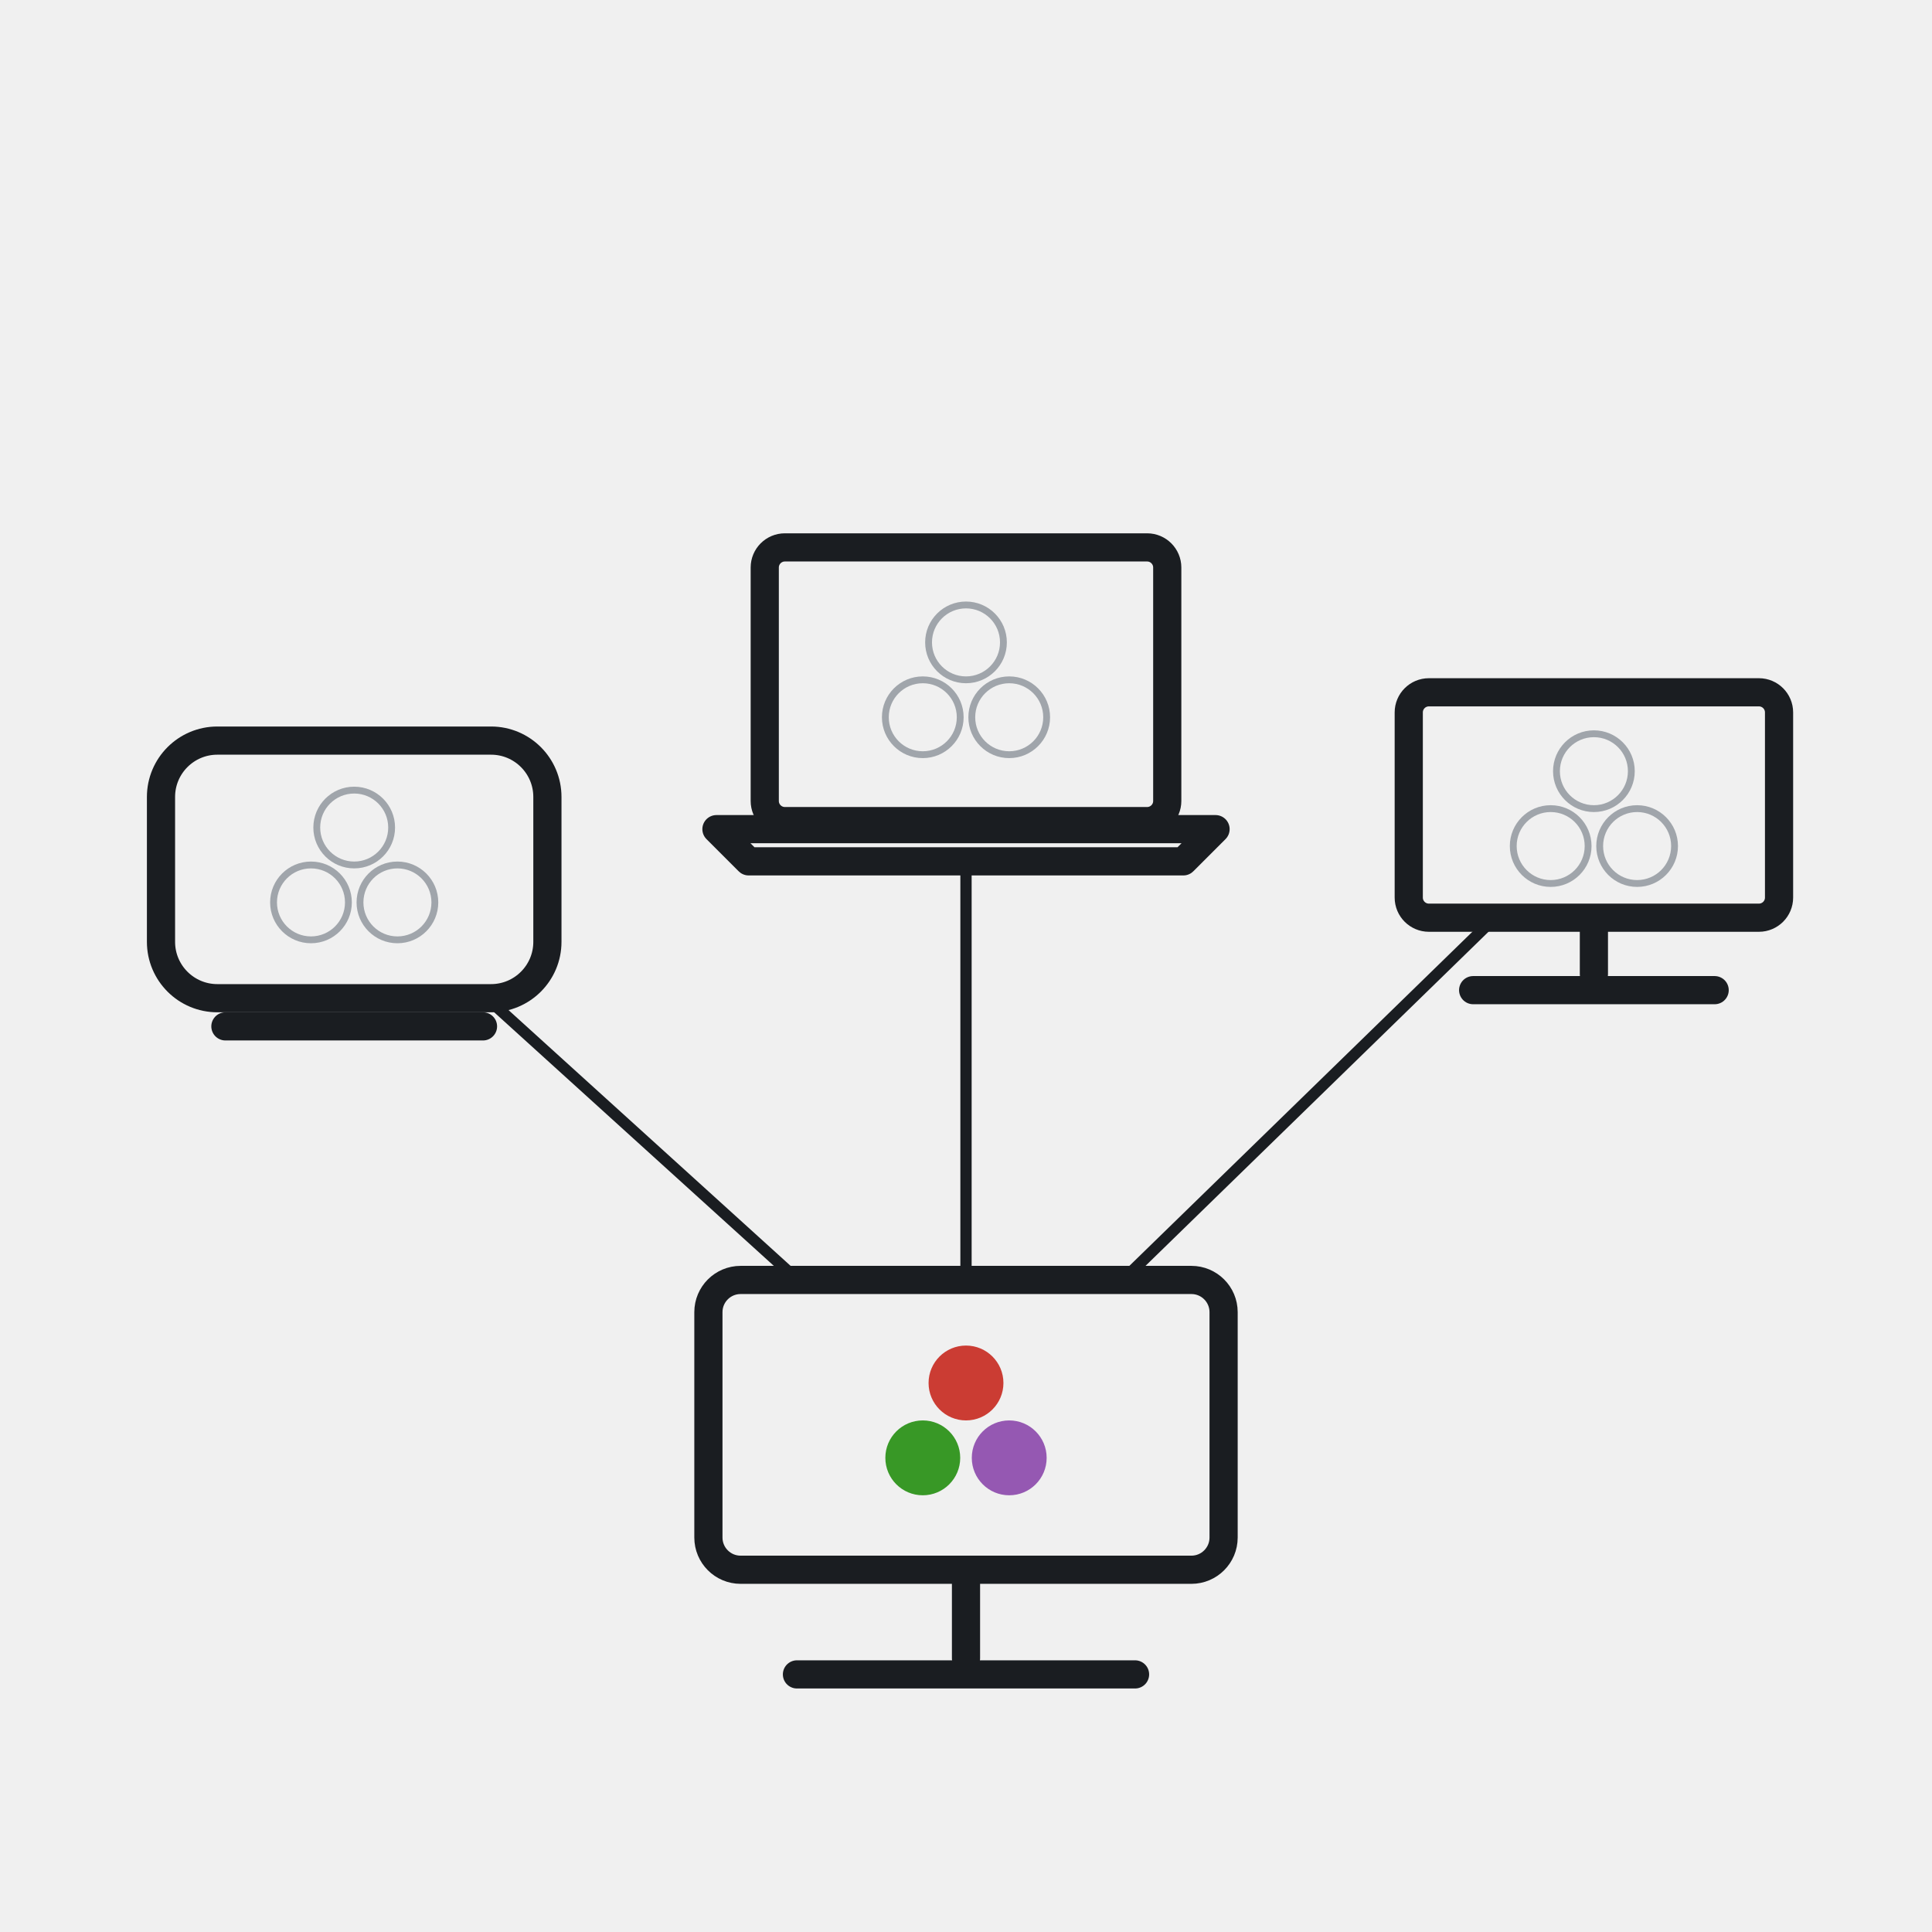
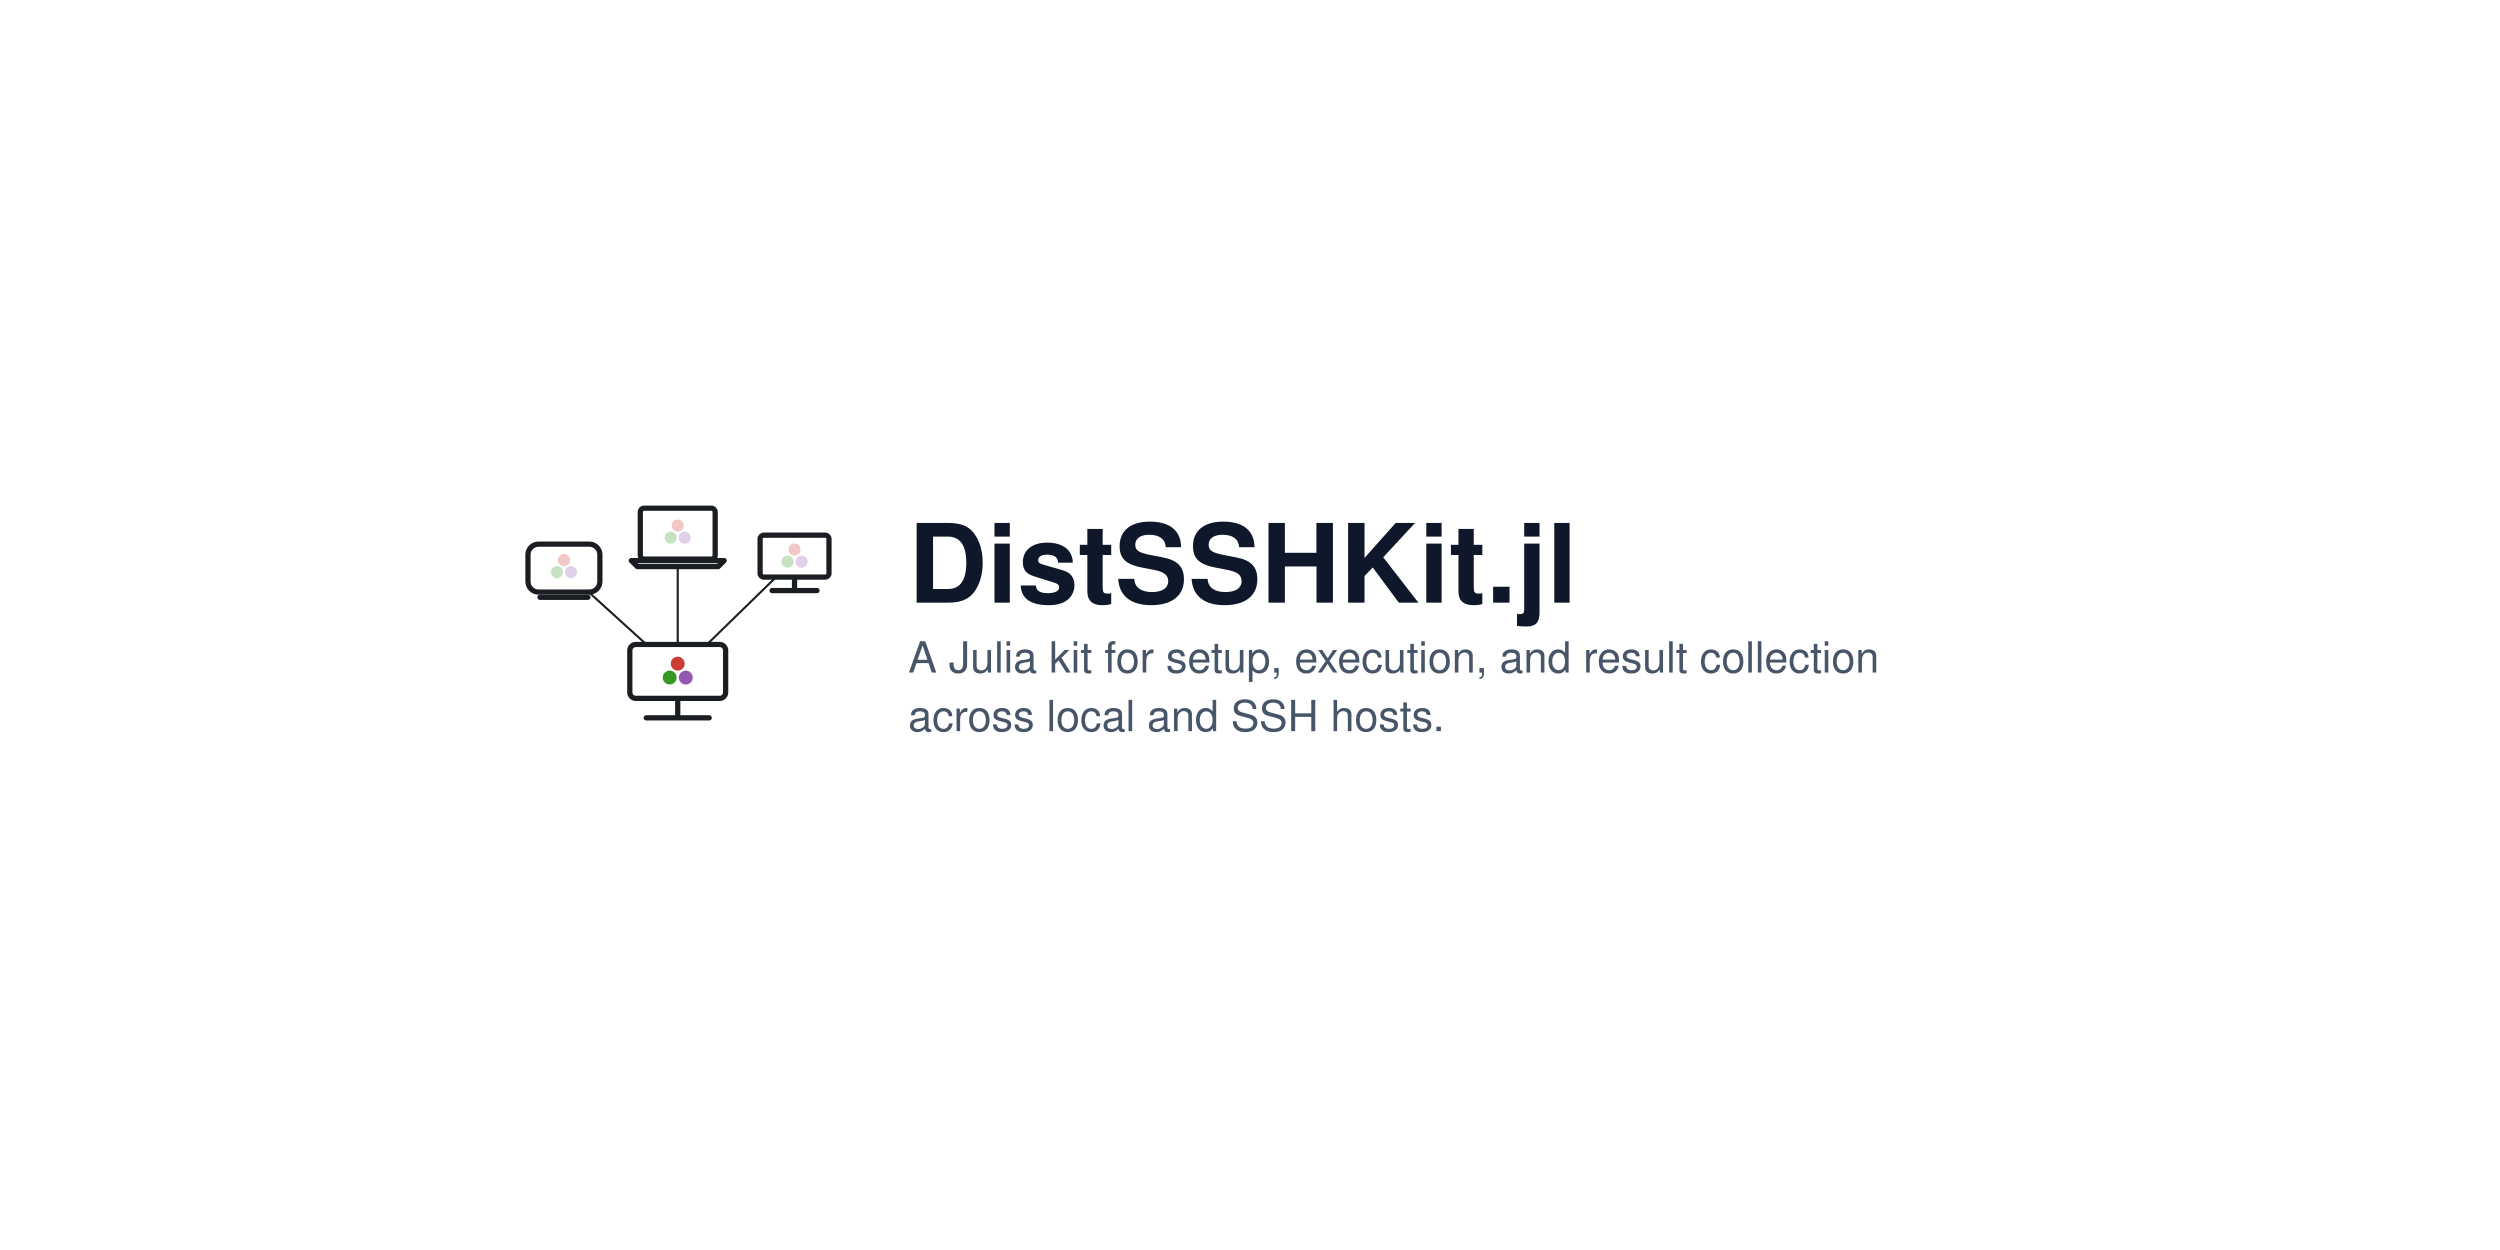
- <svg xmlns="http://www.w3.org/2000/svg" viewBox="0 0 240 240" width="240" height="240">
-   <defs>
-     <filter id="dot-glow" x="-100%" y="-100%" width="300%" height="300%">
-       <feGaussianBlur in="SourceGraphic" stdDeviation="1.6" result="b" />
-       <feMerge>
-         <feMergeNode in="b" />
-         <feMergeNode in="SourceGraphic" />
-       </feMerge>
-     </filter>
-     <style>
+ <svg xmlns="http://www.w3.org/2000/svg" width="1280" height="640" viewBox="0 0 1280 640">
+   <rect width="1280" height="640" fill="#ffffff" />
+   <svg x="255" y="228" width="184" height="184" viewBox="0 26 240 240">
+     <defs>
+       <filter id="dot-glow" x="-100%" y="-100%" width="300%" height="300%">
+         <feGaussianBlur in="SourceGraphic" stdDeviation="1.6" result="b" />
+         <feMerge>
+           <feMergeNode in="b" />
+           <feMergeNode in="SourceGraphic" />
+         </feMerge>
+       </filter>
+       <style>
      .stroke {
        fill: none;
        stroke: #1a1d21;
        stroke-width: 3.5;
        stroke-linecap: round;
        stroke-linejoin: round;
      }
      .link {
        stroke: #1a1d21;
        stroke-width: 1.4;
        stroke-linecap: round;
        fill: none;
      }
      .pkt { filter: url(#dot-glow); }
      .pkt-data {
        fill: #1a1d21;
        /* no glow — quieter than outbound Julia packets */
      }
      .attach { fill: none; stroke: none; }
      @media (prefers-reduced-motion: reduce) {
        .pkt, .pkt-data { display: none; }
      }
    </style>
-     <g id="laptop-body">
-       <rect class="stroke" x="-25" y="-22" width="50" height="34" rx="2.5" />
-       <path class="stroke" d="M-31,13 L31,13 L27,17 L-27,17 Z" />
-       <circle class="attach" id="attach-laptop" cx="0" cy="-4" r="0" />
-     </g>
-     <g id="minibox-body">
-       <rect class="stroke" x="-24" y="-16" width="48" height="32" rx="7" />
-       <line class="stroke" x1="-16" y1="19.5" x2="16" y2="19.5" />
-       <circle class="attach" id="attach-minibox" cx="0" cy="1" r="0" />
-     </g>
-     <g id="desktop-body">
-       <rect class="stroke" x="-23" y="-22" width="46" height="28" rx="2.5" />
-       <line class="stroke" x1="0" y1="7" x2="0" y2="13" />
-       <line class="stroke" x1="-15" y1="15" x2="15" y2="15" />
-       <circle class="attach" id="attach-desktop" cx="0" cy="-6" r="0" />
-     </g>
-     <g id="master-body">
-       <rect class="stroke" x="-32" y="-25" width="64" height="36" rx="4" />
-       <line class="stroke" x1="0" y1="12" x2="0" y2="22" />
-       <line class="stroke" x1="-21" y1="24" x2="21" y2="24" />
-       <circle class="attach" id="attach-master-l" cx="0" cy="-6" r="0" />
-       <circle class="attach" id="attach-master-c" cx="0" cy="-6" r="0" />
-       <circle class="attach" id="attach-master-r" cx="0" cy="-6" r="0" />
-     </g>
-     <g id="juliadot">
-       <circle cx="0" cy="-6.2" r="4.65" fill="#cb3c33" />
-       <circle cx="-5.369" cy="3.1" r="4.65" fill="#389826" />
-       <circle cx="5.369" cy="3.1" r="4.65" fill="#9558b2" />
-     </g>
-     <g id="juliadot-lg">
-       <circle cx="0" cy="-6.2" r="4.65" fill="#cb3c33" />
-       <circle cx="-5.369" cy="3.1" r="4.65" fill="#389826" />
-       <circle cx="5.369" cy="3.1" r="4.65" fill="#9558b2" />
-     </g>
-     <g id="remote-dots">
-       <circle cx="0" cy="-6.2" r="4.65" fill="#cb3c33" fill-opacity="0" stroke="#a0a5ab" stroke-width="0.85" stroke-opacity="1">
-         <animate attributeName="fill-opacity" begin="1.487s" dur="0.55s" values="0;1" fill="freeze" calcMode="spline" keySplines="0.4 0 0.2 1" />
-         <animate attributeName="stroke-opacity" begin="1.487s" dur="0.55s" values="1;0" fill="freeze" calcMode="spline" keySplines="0.4 0 0.2 1" />
-       </circle>
-       <circle cx="-5.369" cy="3.1" r="4.65" fill="#389826" fill-opacity="0" stroke="#a0a5ab" stroke-width="0.85" stroke-opacity="1">
-         <animate attributeName="fill-opacity" begin="2.071s" dur="0.55s" values="0;1" fill="freeze" calcMode="spline" keySplines="0.4 0 0.2 1" />
-         <animate attributeName="stroke-opacity" begin="2.071s" dur="0.55s" values="1;0" fill="freeze" calcMode="spline" keySplines="0.4 0 0.2 1" />
-       </circle>
-       <circle cx="5.369" cy="3.1" r="4.65" fill="#9558b2" fill-opacity="0" stroke="#a0a5ab" stroke-width="0.85" stroke-opacity="1">
-         <animate attributeName="fill-opacity" begin="2.656s" dur="0.55s" values="0;1" fill="freeze" calcMode="spline" keySplines="0.4 0 0.2 1" />
-         <animate attributeName="stroke-opacity" begin="2.656s" dur="0.55s" values="1;0" fill="freeze" calcMode="spline" keySplines="0.4 0 0.2 1" />
-       </circle>
-     </g>
-     <g id="master-dots">
-       <circle cx="0" cy="-6.2" r="4.65" fill="#cb3c33" opacity="1">
-         <animate attributeName="opacity" begin="1.062s" dur="0.371s" values="1;0.35;1" keyTimes="0;0.4;1" calcMode="spline" keySplines="0.4 0 0.2 1; 0.4 0 0.2 1" fill="freeze" />
-         <animate attributeName="opacity" begin="5.525s" dur="0.55s" values="1;0.15;1;0.3;1" keyTimes="0;0.22;0.45;0.7;1" calcMode="spline" keySplines="0.3 0 0.2 1; 0.3 0 0.2 1; 0.3 0 0.2 1; 0.3 0 0.2 1" fill="freeze" />
-         <animate attributeName="r" begin="5.525s" dur="0.55s" values="4.65;5.65;4.65;5.25;4.65" keyTimes="0;0.22;0.45;0.7;1" calcMode="spline" keySplines="0.3 0 0.2 1; 0.3 0 0.2 1; 0.3 0 0.2 1; 0.3 0 0.2 1" fill="freeze" />
-       </circle>
-       <circle cx="-5.369" cy="3.1" r="4.65" fill="#389826" opacity="1">
-         <animate attributeName="opacity" begin="1.646s" dur="0.371s" values="1;0.35;1" keyTimes="0;0.4;1" calcMode="spline" keySplines="0.4 0 0.2 1; 0.4 0 0.2 1" fill="freeze" />
-         <animate attributeName="opacity" begin="5.525s" dur="0.55s" values="1;0.15;1;0.3;1" keyTimes="0;0.22;0.45;0.7;1" calcMode="spline" keySplines="0.3 0 0.2 1; 0.3 0 0.2 1; 0.3 0 0.2 1; 0.3 0 0.2 1" fill="freeze" />
-         <animate attributeName="r" begin="5.525s" dur="0.55s" values="4.65;5.65;4.65;5.25;4.65" keyTimes="0;0.22;0.45;0.7;1" calcMode="spline" keySplines="0.3 0 0.2 1; 0.3 0 0.2 1; 0.3 0 0.2 1; 0.3 0 0.2 1" fill="freeze" />
-       </circle>
-       <circle cx="5.369" cy="3.1" r="4.65" fill="#9558b2" opacity="1">
-         <animate attributeName="opacity" begin="2.231s" dur="0.371s" values="1;0.35;1" keyTimes="0;0.4;1" calcMode="spline" keySplines="0.4 0 0.2 1; 0.4 0 0.2 1" fill="freeze" />
-         <animate attributeName="opacity" begin="5.525s" dur="0.55s" values="1;0.15;1;0.3;1" keyTimes="0;0.22;0.45;0.7;1" calcMode="spline" keySplines="0.3 0 0.2 1; 0.3 0 0.2 1; 0.3 0 0.2 1; 0.3 0 0.2 1" fill="freeze" />
-         <animate attributeName="r" begin="5.525s" dur="0.55s" values="4.65;5.65;4.65;5.25;4.65" keyTimes="0;0.22;0.45;0.7;1" calcMode="spline" keySplines="0.3 0 0.2 1; 0.3 0 0.2 1; 0.3 0 0.2 1; 0.3 0 0.2 1" fill="freeze" />
-       </circle>
-     </g>
-   </defs>
-   <g id="hub" transform="translate(120, 178)">
-     <path id="link-l" fill="none" stroke="none" d="M0,0 L-76,-69">
-       <animate attributeName="d" fill="freeze" calcMode="spline" begin="0s" dur="15.938s" keyTimes="0;0.08;0.16;0.24;0.32;0.4;0.48;0.56;0.64;0.72;0.8;0.88;1" keySplines="0.45 0 0.55 1; 0.45 0 0.55 1; 0.45 0 0.55 1; 0.45 0 0.55 1; 0.45 0 0.55 1; 0.45 0 0.55 1; 0.45 0 0.55 1; 0.45 0 0.55 1; 0.45 0 0.55 1; 0.45 0 0.55 1; 0.45 0 0.55 1; 0.45 0 0.55 1" values="M0,0 L-76,-69;M0,0 L-76,-72.2;M0,0 L-76,-69;M0,0 L-76,-71.8;M0,0 L-76,-69;M0,0 L-76,-71.4;M0,0 L-76,-69;M0,0 L-76,-70.8;M0,0 L-76,-69;M0,0 L-76,-70.2;M0,0 L-76,-69;M0,0 L-76,-69.6;M0,0 L-76,-69" />
-     </path>
-     <path id="link-t" fill="none" stroke="none" d="M0,0 L0,-92">
-       <animate attributeName="d" fill="freeze" calcMode="spline" begin="0.371s" dur="15.938s" keyTimes="0;0.08;0.16;0.24;0.32;0.4;0.48;0.56;0.64;0.72;0.8;0.88;1" keySplines="0.45 0 0.55 1; 0.45 0 0.55 1; 0.45 0 0.55 1; 0.45 0 0.55 1; 0.45 0 0.55 1; 0.45 0 0.55 1; 0.45 0 0.55 1; 0.45 0 0.55 1; 0.45 0 0.55 1; 0.45 0 0.55 1; 0.45 0 0.55 1; 0.45 0 0.55 1" values="M0,0 L0,-92;M0,0 L0,-95.2;M0,0 L0,-92;M0,0 L0,-94.8;M0,0 L0,-92;M0,0 L0,-94.4;M0,0 L0,-92;M0,0 L0,-93.8;M0,0 L0,-92;M0,0 L0,-93.2;M0,0 L0,-92;M0,0 L0,-92.6;M0,0 L0,-92" />
-     </path>
-     <path id="link-r" fill="none" stroke="none" d="M0,0 L78,-76">
-       <animate attributeName="d" fill="freeze" calcMode="spline" begin="0.744s" dur="15.938s" keyTimes="0;0.08;0.16;0.24;0.32;0.4;0.48;0.56;0.64;0.72;0.8;0.88;1" keySplines="0.45 0 0.55 1; 0.45 0 0.55 1; 0.45 0 0.55 1; 0.45 0 0.55 1; 0.45 0 0.55 1; 0.45 0 0.55 1; 0.45 0 0.55 1; 0.45 0 0.55 1; 0.45 0 0.55 1; 0.45 0 0.55 1; 0.45 0 0.55 1; 0.45 0 0.55 1" values="M0,0 L78,-76;M0,0 L78,-79.2;M0,0 L78,-76;M0,0 L78,-78.8;M0,0 L78,-76;M0,0 L78,-78.4;M0,0 L78,-76;M0,0 L78,-77.8;M0,0 L78,-76;M0,0 L78,-77.2;M0,0 L78,-76;M0,0 L78,-76.6;M0,0 L78,-76" />
-     </path>
-     <circle class="pkt" r="3.5" fill="#cb3c33" opacity="0">
-       <animate attributeName="opacity" begin="1.062s" dur="0.479s" values="0;1;1;0" keyTimes="0;0.12;0.88;1" fill="freeze" />
-       <animateMotion begin="1.062s" dur="0.479s" fill="freeze">
-         <mpath href="#link-l" />
-       </animateMotion>
-     </circle>
-     <circle class="pkt" r="3.5" fill="#389826" opacity="0">
-       <animate attributeName="opacity" begin="1.646s" dur="0.479s" values="0;1;1;0" keyTimes="0;0.12;0.88;1" fill="freeze" />
-       <animateMotion begin="1.646s" dur="0.479s" fill="freeze">
-         <mpath href="#link-l" />
-       </animateMotion>
-     </circle>
-     <circle class="pkt" r="3.5" fill="#9558b2" opacity="0">
-       <animate attributeName="opacity" begin="2.231s" dur="0.479s" values="0;1;1;0" keyTimes="0;0.12;0.88;1" fill="freeze" />
-       <animateMotion begin="2.231s" dur="0.479s" fill="freeze">
-         <mpath href="#link-l" />
-       </animateMotion>
-     </circle>
-     <circle class="pkt" r="3.5" fill="#cb3c33" opacity="0">
-       <animate attributeName="opacity" begin="1.062s" dur="0.479s" values="0;1;1;0" keyTimes="0;0.12;0.88;1" fill="freeze" />
-       <animateMotion begin="1.062s" dur="0.479s" fill="freeze">
-         <mpath href="#link-t" />
-       </animateMotion>
-     </circle>
-     <circle class="pkt" r="3.5" fill="#389826" opacity="0">
-       <animate attributeName="opacity" begin="1.646s" dur="0.479s" values="0;1;1;0" keyTimes="0;0.12;0.88;1" fill="freeze" />
-       <animateMotion begin="1.646s" dur="0.479s" fill="freeze">
-         <mpath href="#link-t" />
-       </animateMotion>
-     </circle>
-     <circle class="pkt" r="3.5" fill="#9558b2" opacity="0">
-       <animate attributeName="opacity" begin="2.231s" dur="0.479s" values="0;1;1;0" keyTimes="0;0.12;0.88;1" fill="freeze" />
-       <animateMotion begin="2.231s" dur="0.479s" fill="freeze">
-         <mpath href="#link-t" />
-       </animateMotion>
-     </circle>
-     <circle class="pkt" r="3.5" fill="#cb3c33" opacity="0">
-       <animate attributeName="opacity" begin="1.062s" dur="0.479s" values="0;1;1;0" keyTimes="0;0.12;0.88;1" fill="freeze" />
-       <animateMotion begin="1.062s" dur="0.479s" fill="freeze">
-         <mpath href="#link-r" />
-       </animateMotion>
-     </circle>
-     <circle class="pkt" r="3.5" fill="#389826" opacity="0">
-       <animate attributeName="opacity" begin="1.646s" dur="0.479s" values="0;1;1;0" keyTimes="0;0.12;0.88;1" fill="freeze" />
-       <animateMotion begin="1.646s" dur="0.479s" fill="freeze">
-         <mpath href="#link-r" />
-       </animateMotion>
-     </circle>
-     <circle class="pkt" r="3.5" fill="#9558b2" opacity="0">
-       <animate attributeName="opacity" begin="2.231s" dur="0.479s" values="0;1;1;0" keyTimes="0;0.12;0.88;1" fill="freeze" />
-       <animateMotion begin="2.231s" dur="0.479s" fill="freeze">
-         <mpath href="#link-r" />
-       </animateMotion>
-     </circle>
-     <circle class="pkt-data" r="2.2" opacity="0">
-       <animate attributeName="opacity" begin="5.046s" dur="0.479s" values="0;0.45;0.45;0" keyTimes="0;0.12;0.88;1" fill="freeze" />
-       <animateMotion begin="5.046s" dur="0.479s" fill="freeze" keyPoints="1;0" keyTimes="0;1" calcMode="linear">
-         <mpath href="#link-l" />
-       </animateMotion>
-     </circle>
-     <circle class="pkt-data" r="2.2" opacity="0">
-       <animate attributeName="opacity" begin="5.046s" dur="0.479s" values="0;0.45;0.45;0" keyTimes="0;0.12;0.88;1" fill="freeze" />
-       <animateMotion begin="5.046s" dur="0.479s" fill="freeze" keyPoints="1;0" keyTimes="0;1" calcMode="linear">
-         <mpath href="#link-t" />
-       </animateMotion>
-     </circle>
-     <circle class="pkt-data" r="2.2" opacity="0">
-       <animate attributeName="opacity" begin="5.046s" dur="0.479s" values="0;0.45;0.45;0" keyTimes="0;0.12;0.88;1" fill="freeze" />
-       <animateMotion begin="5.046s" dur="0.479s" fill="freeze" keyPoints="1;0" keyTimes="0;1" calcMode="linear">
-         <mpath href="#link-r" />
-       </animateMotion>
-     </circle>
-   </g>
-   <g transform="translate(44, 108)">
-     <g>
-       <animateTransform attributeName="transform" type="translate" values="0 0;0 -3.2;0 0;0 -2.8;0 0;0 -2.4;0 0;0 -1.8;0 0;0 -1.2;0 0;0 -0.6;0 0" keyTimes="0;0.08;0.16;0.24;0.32;0.4;0.48;0.56;0.64;0.72;0.8;0.88;1" calcMode="spline" keySplines="0.45 0 0.55 1; 0.45 0 0.55 1; 0.45 0 0.55 1; 0.45 0 0.55 1; 0.45 0 0.55 1; 0.45 0 0.55 1; 0.45 0 0.55 1; 0.45 0 0.55 1; 0.45 0 0.55 1; 0.45 0 0.55 1; 0.45 0 0.55 1; 0.45 0 0.55 1" dur="15.938s" begin="0s" fill="freeze" />
-       <use href="#minibox-body" />
-       <line class="link" x1="16.5" y1="16" x2="55.1" y2="51">
-         <animate attributeName="y2" fill="freeze" calcMode="spline" begin="0s" dur="15.938s" keyTimes="0;0.08;0.16;0.24;0.32;0.4;0.48;0.56;0.64;0.72;0.8;0.88;1" keySplines="0.45 0 0.55 1; 0.45 0 0.55 1; 0.45 0 0.55 1; 0.45 0 0.55 1; 0.45 0 0.55 1; 0.45 0 0.55 1; 0.45 0 0.55 1; 0.45 0 0.55 1; 0.45 0 0.55 1; 0.45 0 0.55 1; 0.45 0 0.55 1; 0.45 0 0.55 1" values="51;54.2;51;53.8;51;53.4;51;52.8;51;52.2;51;51.6;51" />
-       </line>
-       <g transform="translate(0, 1)">
-         <g>
-           <animateTransform attributeName="transform" type="rotate" values="0 0 0;360 0 0;720 0 0;1080 0 0" keyTimes="0;0.33;0.66;1" calcMode="spline" keySplines="0.2 0.05 0.25 1; 0.2 0.05 0.25 1; 0.2 0.05 0.25 1" begin="2.975s" dur="1.913s" fill="freeze" />
-           <use href="#remote-dots" />
-         </g>
-       </g>
-     </g>
-   </g>
-   <g transform="translate(120, 90)">
-     <g>
-       <animateTransform attributeName="transform" type="translate" values="0 0;0 -3.2;0 0;0 -2.8;0 0;0 -2.4;0 0;0 -1.8;0 0;0 -1.2;0 0;0 -0.6;0 0" keyTimes="0;0.08;0.16;0.24;0.32;0.4;0.48;0.56;0.64;0.72;0.8;0.88;1" calcMode="spline" keySplines="0.45 0 0.55 1; 0.45 0 0.55 1; 0.45 0 0.55 1; 0.45 0 0.55 1; 0.45 0 0.55 1; 0.45 0 0.55 1; 0.45 0 0.55 1; 0.45 0 0.55 1; 0.45 0 0.55 1; 0.45 0 0.55 1; 0.45 0 0.55 1; 0.45 0 0.55 1" dur="15.938s" begin="0.371s" fill="freeze" />
-       <use href="#laptop-body" />
-       <line class="link" x1="0" y1="17" x2="0" y2="69">
-         <animate attributeName="y2" fill="freeze" calcMode="spline" begin="0.371s" dur="15.938s" keyTimes="0;0.08;0.16;0.24;0.32;0.4;0.48;0.56;0.64;0.72;0.8;0.88;1" keySplines="0.45 0 0.55 1; 0.45 0 0.55 1; 0.45 0 0.55 1; 0.45 0 0.55 1; 0.45 0 0.55 1; 0.45 0 0.55 1; 0.45 0 0.55 1; 0.45 0 0.55 1; 0.45 0 0.55 1; 0.45 0 0.55 1; 0.45 0 0.55 1; 0.45 0 0.55 1" values="69;72.2;69;71.8;69;71.4;69;70.8;69;70.2;69;69.6;69" />
-       </line>
-       <g transform="translate(0, -4)">
-         <g>
-           <animateTransform attributeName="transform" type="rotate" values="0 0 0;360 0 0;720 0 0;1080 0 0" keyTimes="0;0.33;0.66;1" calcMode="spline" keySplines="0.2 0.05 0.25 1; 0.2 0.05 0.25 1; 0.2 0.05 0.25 1" begin="2.975s" dur="1.913s" fill="freeze" />
-           <use href="#remote-dots" />
-         </g>
-       </g>
-     </g>
-   </g>
-   <g transform="translate(198, 108)">
-     <g>
-       <animateTransform attributeName="transform" type="translate" values="0 0;0 -3.2;0 0;0 -2.8;0 0;0 -2.4;0 0;0 -1.8;0 0;0 -1.2;0 0;0 -0.6;0 0" keyTimes="0;0.08;0.16;0.24;0.32;0.4;0.48;0.56;0.64;0.72;0.8;0.88;1" calcMode="spline" keySplines="0.45 0 0.55 1; 0.45 0 0.55 1; 0.45 0 0.55 1; 0.45 0 0.55 1; 0.45 0 0.55 1; 0.45 0 0.55 1; 0.45 0 0.55 1; 0.45 0 0.55 1; 0.45 0 0.55 1; 0.45 0 0.55 1; 0.45 0 0.55 1; 0.45 0 0.55 1" dur="15.938s" begin="0.744s" fill="freeze" />
-       <use href="#desktop-body" />
-       <line class="link" x1="-12.3" y1="6" x2="-58.5" y2="51">
-         <animate attributeName="y2" fill="freeze" calcMode="spline" begin="0.744s" dur="15.938s" keyTimes="0;0.08;0.16;0.24;0.32;0.4;0.48;0.56;0.64;0.72;0.8;0.88;1" keySplines="0.45 0 0.55 1; 0.45 0 0.55 1; 0.45 0 0.55 1; 0.45 0 0.55 1; 0.45 0 0.55 1; 0.45 0 0.55 1; 0.45 0 0.55 1; 0.45 0 0.55 1; 0.45 0 0.55 1; 0.45 0 0.55 1; 0.45 0 0.55 1; 0.45 0 0.55 1" values="51;54.2;51;53.8;51;53.4;51;52.8;51;52.2;51;51.6;51" />
-       </line>
+       <g id="laptop-body">
+         <rect class="stroke" x="-25" y="-22" width="50" height="34" rx="2.5" />
+         <path class="stroke" d="M-31,13 L31,13 L27,17 L-27,17 Z" />
+         <circle class="attach" id="attach-laptop" cx="0" cy="-5" r="0" />
+       </g>
+       <g id="minibox-body">
+         <rect class="stroke" x="-24" y="-16" width="48" height="32" rx="7" />
+         <line class="stroke" x1="-16" y1="19.5" x2="16" y2="19.5" />
+         <circle class="attach" id="attach-minibox" cx="0" cy="0" r="0" />
+       </g>
+       <g id="desktop-body">
+         <rect class="stroke" x="-23" y="-22" width="46" height="28" rx="2.5" />
+         <line class="stroke" x1="0" y1="7" x2="0" y2="13" />
+         <line class="stroke" x1="-15" y1="15" x2="15" y2="15" />
+         <circle class="attach" id="attach-desktop" cx="0" cy="-7" r="0" />
+       </g>
+       <g id="master-body">
+         <rect class="stroke" x="-32" y="-25" width="64" height="36" rx="4" />
+         <line class="stroke" x1="0" y1="12" x2="0" y2="22" />
+         <line class="stroke" x1="-21" y1="24" x2="21" y2="24" />
+         <circle class="attach" id="attach-master-l" cx="0" cy="-6" r="0" />
+         <circle class="attach" id="attach-master-c" cx="0" cy="-6" r="0" />
+         <circle class="attach" id="attach-master-r" cx="0" cy="-6" r="0" />
+       </g>
+       <g id="juliadot">
+         <circle cx="0" cy="-5.4" r="4.05" fill="#cb3c33" />
+         <circle cx="-4.677" cy="2.7" r="4.05" fill="#389826" />
+         <circle cx="4.677" cy="2.7" r="4.05" fill="#9558b2" />
+       </g>
+       <g id="juliadot-lg">
+         <circle cx="0" cy="-6.2" r="4.65" fill="#cb3c33" />
+         <circle cx="-5.369" cy="3.1" r="4.65" fill="#389826" />
+         <circle cx="5.369" cy="3.1" r="4.65" fill="#9558b2" />
+       </g>
+       <g id="remote-dots">
+         <circle cx="0" cy="-5.4" r="4.05" fill="#cb3c33" fill-opacity="0.28">
+           <animate attributeName="fill-opacity" begin="2.9s" dur="0.4s" values="0.28;1" fill="freeze" calcMode="spline" keySplines="0.4 0 0.2 1" />
+         </circle>
+         <circle cx="-4.677" cy="2.7" r="4.05" fill="#389826" fill-opacity="0.28">
+           <animate attributeName="fill-opacity" begin="3.6s" dur="0.4s" values="0.28;1" fill="freeze" calcMode="spline" keySplines="0.4 0 0.2 1" />
+         </circle>
+         <circle cx="4.677" cy="2.7" r="4.05" fill="#9558b2" fill-opacity="0.28">
+           <animate attributeName="fill-opacity" begin="4.3s" dur="0.4s" values="0.28;1" fill="freeze" calcMode="spline" keySplines="0.4 0 0.2 1" />
+         </circle>
+       </g>
+       <g id="master-dots">
+         <circle cx="0" cy="-6.2" r="4.65" fill="#cb3c33" opacity="1">
+           <animate attributeName="opacity" begin="7.2s" dur="0.55s" values="1;0.15;1;0.3;1" keyTimes="0;0.22;0.45;0.7;1" calcMode="spline" keySplines="0.3 0 0.2 1; 0.3 0 0.2 1; 0.3 0 0.2 1; 0.3 0 0.2 1" fill="freeze" />
+           <animate attributeName="r" begin="7.2s" dur="0.55s" values="4.65;5.65;4.65;5.25;4.65" keyTimes="0;0.22;0.45;0.7;1" calcMode="spline" keySplines="0.3 0 0.2 1; 0.3 0 0.2 1; 0.3 0 0.2 1; 0.3 0 0.2 1" fill="freeze" />
+         </circle>
+         <circle cx="-5.369" cy="3.1" r="4.65" fill="#389826" opacity="1">
+           <animate attributeName="opacity" begin="7.2s" dur="0.55s" values="1;0.15;1;0.3;1" keyTimes="0;0.22;0.45;0.7;1" calcMode="spline" keySplines="0.3 0 0.2 1; 0.3 0 0.2 1; 0.3 0 0.2 1; 0.3 0 0.2 1" fill="freeze" />
+           <animate attributeName="r" begin="7.2s" dur="0.55s" values="4.65;5.65;4.65;5.25;4.65" keyTimes="0;0.22;0.45;0.7;1" calcMode="spline" keySplines="0.3 0 0.2 1; 0.3 0 0.2 1; 0.3 0 0.2 1; 0.3 0 0.2 1" fill="freeze" />
+         </circle>
+         <circle cx="5.369" cy="3.1" r="4.65" fill="#9558b2" opacity="1">
+           <animate attributeName="opacity" begin="7.2s" dur="0.55s" values="1;0.15;1;0.3;1" keyTimes="0;0.22;0.45;0.7;1" calcMode="spline" keySplines="0.3 0 0.2 1; 0.3 0 0.2 1; 0.3 0 0.2 1; 0.3 0 0.2 1" fill="freeze" />
+           <animate attributeName="r" begin="7.2s" dur="0.55s" values="4.65;5.65;4.65;5.25;4.65" keyTimes="0;0.22;0.45;0.7;1" calcMode="spline" keySplines="0.3 0 0.2 1; 0.3 0 0.2 1; 0.3 0 0.2 1; 0.3 0 0.2 1" fill="freeze" />
+         </circle>
+       </g>
+     </defs>
+     <g id="hub" transform="translate(120, 178)">
+       <path id="link-l" fill="none" stroke="none" d="M0,0 L-76,-69">
+         <animate attributeName="d" fill="freeze" calcMode="spline" begin="0s" dur="12s" keyTimes="0;0.08;0.16;0.24;0.32;0.4;0.48;0.56;0.64;0.72;0.8;0.88;1" keySplines="0.45 0 0.55 1; 0.45 0 0.55 1; 0.45 0 0.55 1; 0.45 0 0.55 1; 0.45 0 0.55 1; 0.45 0 0.55 1; 0.45 0 0.55 1; 0.45 0 0.55 1; 0.45 0 0.55 1; 0.45 0 0.55 1; 0.45 0 0.55 1; 0.45 0 0.55 1" values="M0,0 L-76,-69;M0,0 L-76,-76;M0,0 L-76,-69;M0,0 L-76,-75;M0,0 L-76,-69;M0,0 L-76,-74;M0,0 L-76,-69;M0,0 L-76,-72.5;M0,0 L-76,-69;M0,0 L-76,-71;M0,0 L-76,-69;M0,0 L-76,-69.8;M0,0 L-76,-69" />
+       </path>
+       <path id="link-t" fill="none" stroke="none" d="M0,0 L0,-92">
+         <animate attributeName="d" fill="freeze" calcMode="spline" begin="0.25s" dur="12s" keyTimes="0;0.08;0.16;0.24;0.32;0.4;0.48;0.56;0.64;0.72;0.8;0.88;1" keySplines="0.45 0 0.55 1; 0.45 0 0.55 1; 0.45 0 0.55 1; 0.45 0 0.55 1; 0.45 0 0.55 1; 0.45 0 0.55 1; 0.45 0 0.55 1; 0.45 0 0.55 1; 0.45 0 0.55 1; 0.45 0 0.55 1; 0.45 0 0.55 1; 0.45 0 0.55 1" values="M0,0 L0,-92;M0,0 L0,-99;M0,0 L0,-92;M0,0 L0,-98;M0,0 L0,-92;M0,0 L0,-97;M0,0 L0,-92;M0,0 L0,-95.5;M0,0 L0,-92;M0,0 L0,-94;M0,0 L0,-92;M0,0 L0,-92.8;M0,0 L0,-92" />
+       </path>
+       <path id="link-r" fill="none" stroke="none" d="M0,0 L78,-76">
+         <animate attributeName="d" fill="freeze" calcMode="spline" begin="0.5s" dur="12s" keyTimes="0;0.08;0.16;0.24;0.32;0.4;0.48;0.56;0.64;0.72;0.8;0.88;1" keySplines="0.45 0 0.55 1; 0.45 0 0.55 1; 0.45 0 0.55 1; 0.45 0 0.55 1; 0.45 0 0.55 1; 0.45 0 0.55 1; 0.45 0 0.55 1; 0.45 0 0.55 1; 0.45 0 0.55 1; 0.45 0 0.55 1; 0.45 0 0.55 1; 0.45 0 0.55 1" values="M0,0 L78,-76;M0,0 L78,-83;M0,0 L78,-76;M0,0 L78,-82;M0,0 L78,-76;M0,0 L78,-81;M0,0 L78,-76;M0,0 L78,-79.5;M0,0 L78,-76;M0,0 L78,-78;M0,0 L78,-76;M0,0 L78,-76.8;M0,0 L78,-76" />
+       </path>
+       <circle class="pkt" r="3.5" fill="#cb3c33" opacity="0">
+         <animate attributeName="opacity" begin="2.4s" dur="0.5s" values="0;1;1;0" keyTimes="0;0.12;0.88;1" fill="freeze" />
+         <animateMotion begin="2.4s" dur="0.5s" fill="freeze" keyPoints="0.20;0.78" keyTimes="0;1" calcMode="linear">
+           <mpath href="#link-l" />
+         </animateMotion>
+       </circle>
+       <circle class="pkt" r="3.5" fill="#389826" opacity="0">
+         <animate attributeName="opacity" begin="3.1s" dur="0.5s" values="0;1;1;0" keyTimes="0;0.12;0.88;1" fill="freeze" />
+         <animateMotion begin="3.1s" dur="0.5s" fill="freeze" keyPoints="0.20;0.78" keyTimes="0;1" calcMode="linear">
+           <mpath href="#link-l" />
+         </animateMotion>
+       </circle>
+       <circle class="pkt" r="3.5" fill="#9558b2" opacity="0">
+         <animate attributeName="opacity" begin="3.8s" dur="0.5s" values="0;1;1;0" keyTimes="0;0.12;0.88;1" fill="freeze" />
+         <animateMotion begin="3.8s" dur="0.5s" fill="freeze" keyPoints="0.20;0.78" keyTimes="0;1" calcMode="linear">
+           <mpath href="#link-l" />
+         </animateMotion>
+       </circle>
+       <circle class="pkt" r="3.5" fill="#cb3c33" opacity="0">
+         <animate attributeName="opacity" begin="2.4s" dur="0.5s" values="0;1;1;0" keyTimes="0;0.12;0.88;1" fill="freeze" />
+         <animateMotion begin="2.4s" dur="0.5s" fill="freeze" keyPoints="0.20;0.78" keyTimes="0;1" calcMode="linear">
+           <mpath href="#link-t" />
+         </animateMotion>
+       </circle>
+       <circle class="pkt" r="3.5" fill="#389826" opacity="0">
+         <animate attributeName="opacity" begin="3.1s" dur="0.5s" values="0;1;1;0" keyTimes="0;0.12;0.88;1" fill="freeze" />
+         <animateMotion begin="3.1s" dur="0.5s" fill="freeze" keyPoints="0.20;0.78" keyTimes="0;1" calcMode="linear">
+           <mpath href="#link-t" />
+         </animateMotion>
+       </circle>
+       <circle class="pkt" r="3.5" fill="#9558b2" opacity="0">
+         <animate attributeName="opacity" begin="3.8s" dur="0.5s" values="0;1;1;0" keyTimes="0;0.12;0.88;1" fill="freeze" />
+         <animateMotion begin="3.8s" dur="0.5s" fill="freeze" keyPoints="0.20;0.78" keyTimes="0;1" calcMode="linear">
+           <mpath href="#link-t" />
+         </animateMotion>
+       </circle>
+       <circle class="pkt" r="3.5" fill="#cb3c33" opacity="0">
+         <animate attributeName="opacity" begin="2.4s" dur="0.5s" values="0;1;1;0" keyTimes="0;0.12;0.88;1" fill="freeze" />
+         <animateMotion begin="2.4s" dur="0.5s" fill="freeze" keyPoints="0.20;0.78" keyTimes="0;1" calcMode="linear">
+           <mpath href="#link-r" />
+         </animateMotion>
+       </circle>
+       <circle class="pkt" r="3.5" fill="#389826" opacity="0">
+         <animate attributeName="opacity" begin="3.1s" dur="0.5s" values="0;1;1;0" keyTimes="0;0.12;0.88;1" fill="freeze" />
+         <animateMotion begin="3.1s" dur="0.5s" fill="freeze" keyPoints="0.20;0.78" keyTimes="0;1" calcMode="linear">
+           <mpath href="#link-r" />
+         </animateMotion>
+       </circle>
+       <circle class="pkt" r="3.5" fill="#9558b2" opacity="0">
+         <animate attributeName="opacity" begin="3.8s" dur="0.5s" values="0;1;1;0" keyTimes="0;0.12;0.88;1" fill="freeze" />
+         <animateMotion begin="3.8s" dur="0.5s" fill="freeze" keyPoints="0.20;0.78" keyTimes="0;1" calcMode="linear">
+           <mpath href="#link-r" />
+         </animateMotion>
+       </circle>
+       <circle class="pkt-data" r="2.2" opacity="0">
+         <animate attributeName="opacity" begin="6.6s" dur="0.5s" values="0;0.45;0.45;0" keyTimes="0;0.12;0.88;1" fill="freeze" />
+         <animateMotion begin="6.6s" dur="0.5s" fill="freeze" keyPoints="0.78;0.20" keyTimes="0;1" calcMode="linear">
+           <mpath href="#link-l" />
+         </animateMotion>
+       </circle>
+       <circle class="pkt-data" r="2.2" opacity="0">
+         <animate attributeName="opacity" begin="6.6s" dur="0.5s" values="0;0.45;0.45;0" keyTimes="0;0.12;0.88;1" fill="freeze" />
+         <animateMotion begin="6.6s" dur="0.5s" fill="freeze" keyPoints="0.78;0.20" keyTimes="0;1" calcMode="linear">
+           <mpath href="#link-t" />
+         </animateMotion>
+       </circle>
+       <circle class="pkt-data" r="2.2" opacity="0">
+         <animate attributeName="opacity" begin="6.6s" dur="0.5s" values="0;0.45;0.45;0" keyTimes="0;0.12;0.88;1" fill="freeze" />
+         <animateMotion begin="6.6s" dur="0.5s" fill="freeze" keyPoints="0.78;0.20" keyTimes="0;1" calcMode="linear">
+           <mpath href="#link-r" />
+         </animateMotion>
+       </circle>
+     </g>
+     <g transform="translate(44, 108)">
+       <g>
+         <animateTransform attributeName="transform" type="translate" values="0 0;0 -7;0 0;0 -6;0 0;0 -5;0 0;0 -3.5;0 0;0 -2;0 0;0 -0.8;0 0" keyTimes="0;0.08;0.16;0.24;0.32;0.4;0.48;0.56;0.64;0.72;0.8;0.88;1" calcMode="spline" keySplines="0.45 0 0.55 1; 0.45 0 0.55 1; 0.45 0 0.55 1; 0.45 0 0.55 1; 0.45 0 0.55 1; 0.45 0 0.55 1; 0.45 0 0.55 1; 0.45 0 0.55 1; 0.45 0 0.55 1; 0.45 0 0.55 1; 0.45 0 0.55 1; 0.45 0 0.55 1" dur="12s" begin="0s" fill="freeze" />
+         <use href="#minibox-body" />
+         <line class="link" x1="16.5" y1="16" x2="55.1" y2="51">
+           <animate attributeName="y2" fill="freeze" calcMode="spline" begin="0s" dur="12s" keyTimes="0;0.08;0.16;0.24;0.32;0.4;0.48;0.56;0.64;0.72;0.8;0.88;1" keySplines="0.45 0 0.55 1; 0.45 0 0.55 1; 0.45 0 0.55 1; 0.45 0 0.55 1; 0.45 0 0.55 1; 0.45 0 0.55 1; 0.45 0 0.55 1; 0.45 0 0.55 1; 0.45 0 0.55 1; 0.45 0 0.55 1; 0.45 0 0.55 1; 0.45 0 0.55 1" values="51;58;51;57;51;56;51;54.5;51;53;51;51.8;51" />
+         </line>
+         <g transform="translate(0, 0)">
+           <g>
+             <animateTransform attributeName="transform" type="rotate" values="0 0 0;360 0 0;720 0 0;1080 0 0" keyTimes="0;0.33;0.66;1" calcMode="spline" keySplines="0.2 0.05 0.25 1; 0.2 0.05 0.25 1; 0.2 0.05 0.25 1" begin="4.7s" dur="1.8s" fill="freeze" />
+             <use href="#remote-dots" />
+           </g>
+         </g>
+       </g>
+     </g>
+     <g transform="translate(120, 90)">
+       <g>
+         <animateTransform attributeName="transform" type="translate" values="0 0;0 -7;0 0;0 -6;0 0;0 -5;0 0;0 -3.5;0 0;0 -2;0 0;0 -0.8;0 0" keyTimes="0;0.08;0.16;0.24;0.32;0.4;0.48;0.56;0.64;0.72;0.8;0.88;1" calcMode="spline" keySplines="0.45 0 0.55 1; 0.45 0 0.55 1; 0.45 0 0.55 1; 0.45 0 0.55 1; 0.45 0 0.55 1; 0.45 0 0.55 1; 0.45 0 0.55 1; 0.45 0 0.55 1; 0.45 0 0.55 1; 0.45 0 0.55 1; 0.45 0 0.55 1; 0.45 0 0.55 1" dur="12s" begin="0.25s" fill="freeze" />
+         <use href="#laptop-body" />
+         <line class="link" x1="0" y1="17" x2="0" y2="69">
+           <animate attributeName="y2" fill="freeze" calcMode="spline" begin="0.25s" dur="12s" keyTimes="0;0.08;0.16;0.24;0.32;0.4;0.48;0.56;0.64;0.72;0.8;0.88;1" keySplines="0.45 0 0.55 1; 0.45 0 0.55 1; 0.45 0 0.55 1; 0.45 0 0.55 1; 0.45 0 0.55 1; 0.45 0 0.55 1; 0.45 0 0.55 1; 0.45 0 0.55 1; 0.45 0 0.55 1; 0.45 0 0.55 1; 0.45 0 0.55 1; 0.45 0 0.55 1" values="69;76;69;75;69;74;69;72.5;69;71;69;69.8;69" />
+         </line>
+         <g transform="translate(0, -5)">
+           <g>
+             <animateTransform attributeName="transform" type="rotate" values="0 0 0;360 0 0;720 0 0;1080 0 0" keyTimes="0;0.33;0.66;1" calcMode="spline" keySplines="0.2 0.05 0.25 1; 0.2 0.05 0.25 1; 0.2 0.05 0.25 1" begin="4.7s" dur="1.8s" fill="freeze" />
+             <use href="#remote-dots" />
+           </g>
+         </g>
+       </g>
+     </g>
+     <g transform="translate(198, 108)">
+       <g>
+         <animateTransform attributeName="transform" type="translate" values="0 0;0 -7;0 0;0 -6;0 0;0 -5;0 0;0 -3.5;0 0;0 -2;0 0;0 -0.8;0 0" keyTimes="0;0.08;0.16;0.24;0.32;0.4;0.48;0.56;0.64;0.72;0.8;0.88;1" calcMode="spline" keySplines="0.45 0 0.55 1; 0.45 0 0.55 1; 0.45 0 0.55 1; 0.45 0 0.55 1; 0.45 0 0.55 1; 0.45 0 0.55 1; 0.45 0 0.55 1; 0.45 0 0.55 1; 0.45 0 0.55 1; 0.45 0 0.55 1; 0.45 0 0.55 1; 0.45 0 0.55 1" dur="12s" begin="0.5s" fill="freeze" />
+         <use href="#desktop-body" />
+         <line class="link" x1="-12.3" y1="6" x2="-58.5" y2="51">
+           <animate attributeName="y2" fill="freeze" calcMode="spline" begin="0.5s" dur="12s" keyTimes="0;0.08;0.16;0.24;0.32;0.4;0.48;0.56;0.64;0.72;0.8;0.88;1" keySplines="0.45 0 0.55 1; 0.45 0 0.55 1; 0.45 0 0.55 1; 0.45 0 0.55 1; 0.45 0 0.55 1; 0.45 0 0.55 1; 0.45 0 0.55 1; 0.45 0 0.55 1; 0.45 0 0.55 1; 0.45 0 0.55 1; 0.45 0 0.55 1; 0.45 0 0.55 1" values="51;58;51;57;51;56;51;54.5;51;53;51;51.8;51" />
+         </line>
+         <g transform="translate(0, -7)">
+           <g>
+             <animateTransform attributeName="transform" type="rotate" values="0 0 0;360 0 0;720 0 0;1080 0 0" keyTimes="0;0.33;0.66;1" calcMode="spline" keySplines="0.2 0.05 0.25 1; 0.2 0.05 0.25 1; 0.2 0.05 0.25 1" begin="4.7s" dur="1.8s" fill="freeze" />
+             <use href="#remote-dots" />
+           </g>
+         </g>
+       </g>
+     </g>
+     <g transform="translate(120, 184)">
+       <use href="#master-body" />
      <g transform="translate(0, -6)">
        <g>
-           <animateTransform attributeName="transform" type="rotate" values="0 0 0;360 0 0;720 0 0;1080 0 0" keyTimes="0;0.33;0.66;1" calcMode="spline" keySplines="0.2 0.05 0.25 1; 0.2 0.05 0.25 1; 0.2 0.05 0.25 1" begin="2.975s" dur="1.913s" fill="freeze" />
-           <use href="#remote-dots" />
-         </g>
-       </g>
-     </g>
-   </g>
-   <g transform="translate(120, 184)">
-     <use href="#master-body" />
-     <g transform="translate(0, -6)">
-       <g>
-         <animateTransform attributeName="transform" type="rotate" values="0 0 0;360 0 0;720 0 0;1080 0 0" keyTimes="0;0.33;0.66;1" calcMode="spline" keySplines="0.2 0.05 0.25 1; 0.2 0.05 0.25 1; 0.2 0.05 0.25 1" begin="2.975s" dur="1.913s" fill="freeze" />
-         <use href="#master-dots" />
-       </g>
-     </g>
-   </g>
+           <animateTransform attributeName="transform" type="rotate" values="0 0 0;360 0 0;720 0 0;1080 0 0" keyTimes="0;0.33;0.66;1" calcMode="spline" keySplines="0.2 0.05 0.25 1; 0.2 0.05 0.25 1; 0.2 0.05 0.25 1" begin="2.4s" dur="2.1s" fill="freeze" />
+           <g>
+             <animateTransform attributeName="transform" type="rotate" values="0 0 0;360 0 0;720 0 0;1080 0 0" keyTimes="0;0.33;0.66;1" calcMode="spline" keySplines="0.2 0.05 0.25 1; 0.2 0.05 0.25 1; 0.2 0.05 0.25 1" begin="4.7s" dur="1.8s" fill="freeze" />
+             <use href="#master-dots" />
+           </g>
+         </g>
+       </g>
+     </g>
+   </svg>
+   <text x="465" y="289" dominant-baseline="middle" fill="#0f172a" font-family="'Helvetica Neue', Helvetica, Arial, sans-serif" font-size="56" font-weight="800">DistSSHKit.jl</text>
+   <text x="465" y="337" dominant-baseline="middle" fill="#475569" font-family="'Helvetica Neue', Helvetica, Arial, sans-serif" font-size="22" font-weight="500">A Julia kit for setup, execution, and result collection</text>
+   <text x="465" y="367" dominant-baseline="middle" fill="#475569" font-family="'Helvetica Neue', Helvetica, Arial, sans-serif" font-size="22" font-weight="500">across local and SSH hosts.</text>
</svg>
